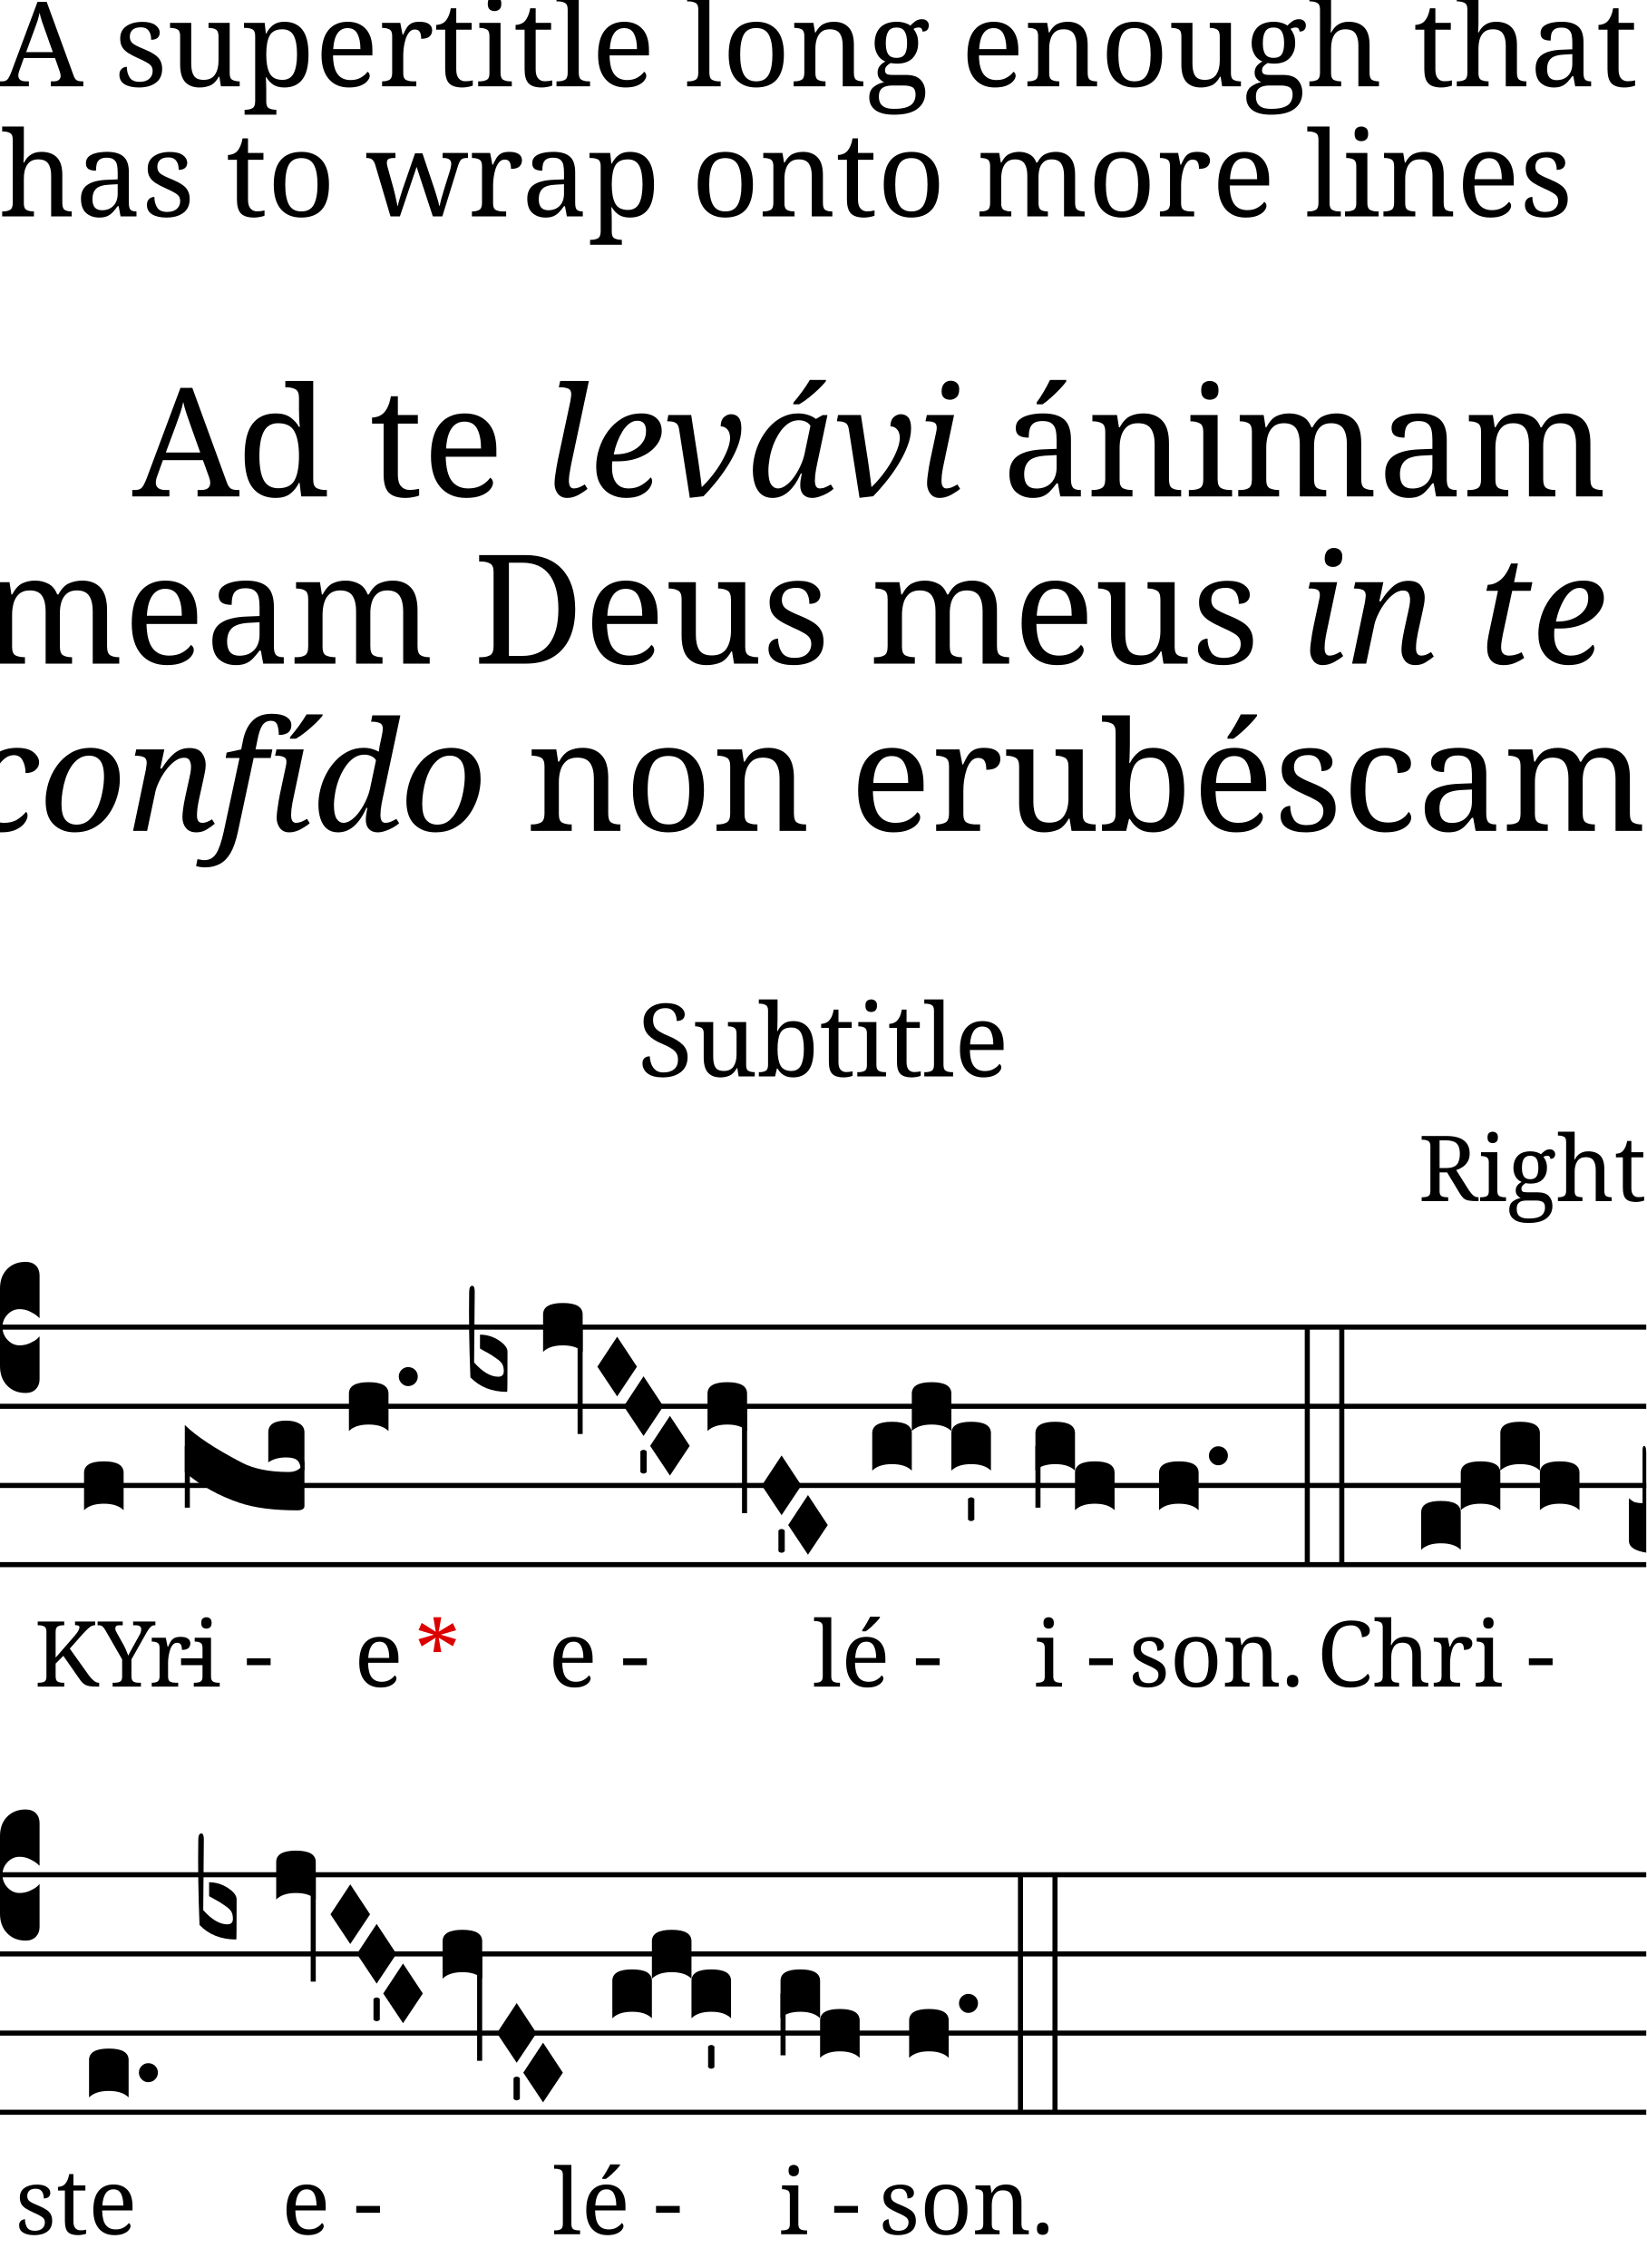
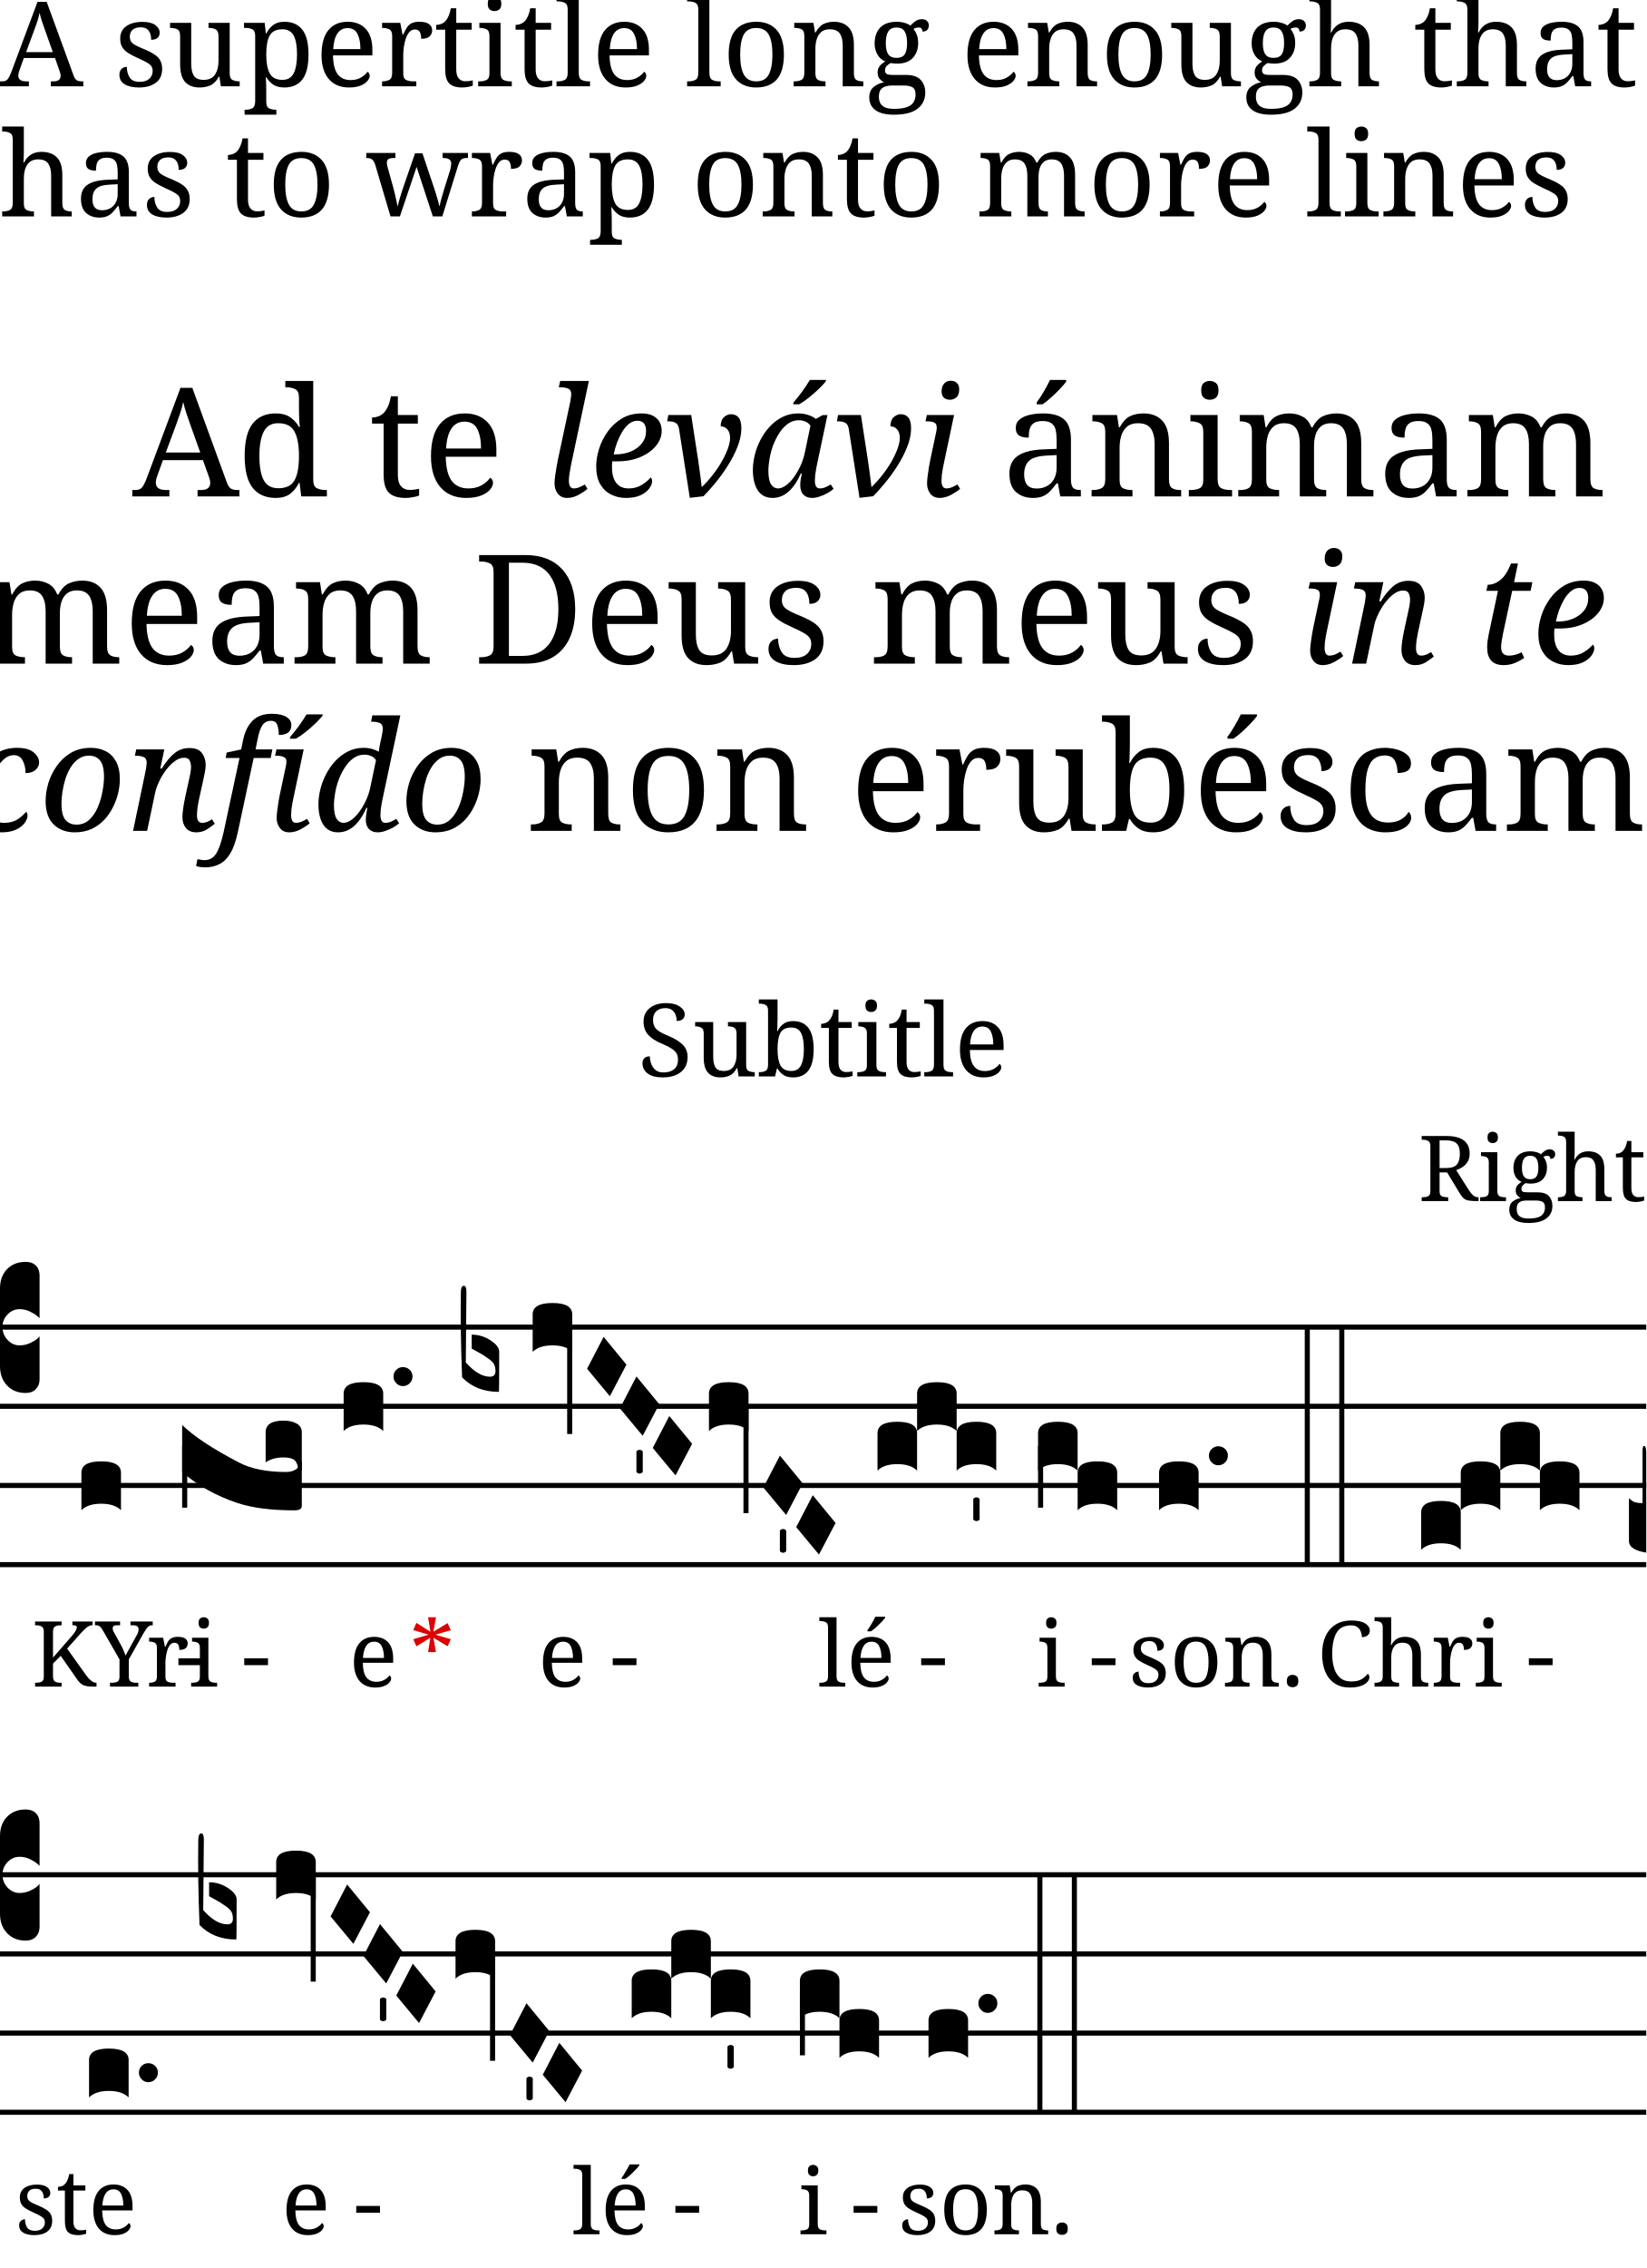
<svg xmlns="http://www.w3.org/2000/svg" xmlns:xlink="http://www.w3.org/1999/xlink" version="1.1" class="Exsurge ChantScore" width="260" height="358.092" viewBox="0 0 260 358.092">
  <g>
    <defs>
      <g id="Mora" class="glyph" transform="scale(0.0625)">
        <path d="M47.478-24c6.957 0 12.793 2.288 17.49 6.883C69.662-12.52 72-6.904 72-.267c0 6.64-2.337 12.352-7.033 17.118C60.27 21.618 54.435 24 47.477 24c-6.26 0-11.748-2.383-16.444-7.15C26.337 12.086 24 6.374 24-.265c0-6.638 2.337-12.255 7.033-16.85C35.73-21.713 41.217-24 47.478-24z">
</path>
      </g>
      <g id="VerticalEpisemaAbove" class="glyph" transform="scale(0.0625)">
        <path d="M-8-4c2 3 6 4 8 4s6-1 8-4v-52c-2-3-6-4-8-4s-6 1-8 4z">
</path>
      </g>
      <g id="PunctumQuadratum" class="glyph" transform="scale(0.0625)">
        <path d="M0-60.906c33.333 0 50 9.635 50 28.906v94.53C39.062 51.595 22.396 46.126 0 46.126s-39.063 5.47-50 16.406V-32c0-19.27 16.667-28.906 50-28.906z">
</path>
      </g>
      <g id="Porrectus1" class="glyph" transform="scale(0.0625)">
        <path d="M233.594 162.875c-58.855 0-107.032-6.25-144.53-18.75C34.895 125.895-11.46 99.855-50 66V-52.75C-21.354-24.625 26.302 6.885 92.97 41.78 123.697 57.928 163.54 66 212.5 66c21.354 0 34.635-9.896 39.844-29.688V151.94c0 7.29-6.25 10.937-18.75 10.937z">
</path>
      </g>
      <g id="None" class="glyph" transform="scale(0.0625)">
        <g>
</g>
      </g>
      <g id="PodatusUpperShort" class="glyph" transform="scale(0.0625)">
        <path d="M-46.094-63.78c13.542 0 24.61 2.473 33.203 7.42C-4.298-51.41 0-43.99 0-34.093V62h-9.375c0-10.938-2.604-19.14-7.812-24.61-5.21-5.468-14.844-8.203-28.907-8.202-18.23 0-33.333 4.166-45.312 12.5v-75.782c0-19.79 15.104-29.687 45.312-29.687z">
</path>
      </g>
      <g id="Flat" class="glyph" transform="scale(0.0625)">
        <path d="M7.813-204.406c4.166 0 6.25 5.208 6.25 15.625L12.5-10.657C33.854 13.302 54.167 25.28 73.438 25.28c9.374 0 14.062-4.686 14.062-14.06 0-6.25-1.042-11.72-3.125-16.407-2.083-4.688-7.03-9.766-14.844-15.235-7.81-5.47-13.02-8.984-15.624-10.547L27.344-45.81V-80.97c17.187 0 33.073 4.82 47.656 14.454C89.583-56.88 96.875-47.376 96.875-38c0 67.708-.26 101.562-.78 101.563-38.543 0-69.532-12.24-92.97-36.72C0-52.322-1.042-123.936 0-188c0-10.937 2.604-16.406 7.813-16.406z">
</path>
      </g>
-       <g id="PunctumInclinatum" class="glyph" transform="scale(0.0625)">
-         <path d="M0-75.78L50 0 0 75-50 0 0-75.78z">
+       <g id="PunctumInclinatumDescendens" class="glyph" transform="scale(0.0625)">
+         <path d="M-7.921-75.365L49.726-5.226 7.84 74.589-49.726 5.226z">
</path>
      </g>
      <g id="VerticalEpisemaBelow" class="glyph" transform="scale(0.0625)">
        <path d="M-8 56c2 3 6 4 8 4s6-1 8-4v-52c-2-3-6-4-8-4s-6 1-8 4z">
</path>
      </g>
      <g id="DoClef" class="glyph" transform="scale(0.0625)">
        <path d="M0 98.406V-97.688C0-118 5.99-134.275 17.97-146.516c11.978-12.24 27.603-18.36 46.874-18.36 10.937 0 19.53 3.126 25.78 9.376s9.376 14.583 9.376 25v107.813l-6.25-5.47c-4.167-3.645-10.287-7.42-18.36-11.327-8.072-3.907-16.796-5.86-26.17-5.86-11.46 0-21.486 4.427-30.08 13.282-8.593 8.854-12.89 19.53-12.89 32.03s4.297 23.308 12.89 32.423c8.594 9.115 18.62 13.672 30.08 13.672 9.374 0 18.098-1.822 26.17-5.468 8.073-3.646 14.193-7.292 18.36-10.938l6.25-6.25V132c0 9.896-3.125 18.1-9.375 24.61-6.25 6.51-14.844 9.765-25.78 9.765-19.272 0-34.897-6.25-46.876-18.75C5.99 135.125 0 118.72 0 98.405z">
</path>
      </g>
      <g id="CustosShort" class="glyph" transform="scale(0.0625)">
        <path d="M34.375-188.125c0-8.333 1.563-12.24 4.688-11.72 3.125.522 4.687 7.033 4.687 19.532v250c-13.542-2.083-24.22-5.468-32.03-10.156C3.905 54.324 0 47.813 0 40V-67.813c5.73 5.21 10.677 8.594 14.844 10.157 5.73 1.562 12.24 2.344 19.53 2.343v-132.812z">
</path>
      </g>
      <style>svg.Exsurge .supertitle{fill:#000;font-family:'Fake', serif;font-size:18.667px;font-kerning:normal}svg.Exsurge .title{fill:#000;font-family:'Fake', serif;font-size:24px;font-kerning:normal}svg.Exsurge .subtitle{fill:#000;font-family:'Fake', serif;font-size:16px;font-kerning:normal}svg.Exsurge .textLeftRight{fill:#000;font-family:'Fake', serif;font-size:14.4px;font-kerning:normal}svg.Exsurge .annotation{fill:#000;font-family:'Fake', serif;font-size:10.667px;font-kerning:normal}svg.Exsurge .dropCap{fill:#000;font-family:'Fake', serif;font-size:64px;font-kerning:normal}svg.Exsurge .aboveLinesText{fill:#000;font-family:'Fake', serif;font-size:16px;font-kerning:normal}svg.Exsurge .choralSign{fill:#000;font-family:'Fake', serif;font-size:9.375px;font-kerning:normal}svg.Exsurge .lyric{fill:#000;font-family:'Fake', serif;font-size:14.4px;font-kerning:normal}svg.Exsurge .translation{fill:#000;font-family:'Fake', serif;font-size:12px;font-kerning:normal}</style>
    </defs>
    <g class="Titles">
      <text x="0" y="13.627" class="supertitle" text-anchor="start" style="">
        <tspan source-index="0" style="">A supertitle long enough that it</tspan>
        <tspan source-index="0" style="newLine: true;" dy="1.1em" x="0">has to wrap onto more lines</tspan>
      </text>
      <text x="260" y="78.382" class="title" text-anchor="end" style="">
        <tspan source-index="0" style="">Ad te </tspan>
        <tspan source-index="9" style="font-style: italic;">levávi</tspan>
        <tspan source-index="19" style=""> ánimam</tspan>
        <tspan source-index="30" style="newLine: 1;" dy="1.1em" x="260">meam Deus meus </tspan>
        <tspan source-index="0" style="font-style: italic;">in te</tspan>
        <tspan source-index="0" style="font-style: italic;newLine: true;" dy="1.1em" x="260">confído</tspan>
        <tspan source-index="65" style=""> non erubéscam</tspan>
      </text>
      <text x="130" y="169.956" class="subtitle" text-anchor="middle" style="">
        <tspan source-index="0" style="">Subtitle</tspan>
      </text>
      <text x="260" y="189.641" class="textRight textLeftRight" text-anchor="end" style="">
        <tspan source-index="0" style="">Right</tspan>
      </text>
    </g>
    <g class="chantLine" transform="translate(0,253.2869)" element-index="0">
      <g class="staffLines">
        <line x1="0" y1="-43.75" x2="260" y2="-43.75" stroke="#000" stroke-width="0.8" class="staffLine">
</line>
        <line x1="0" y1="-31.25" x2="260" y2="-31.25" stroke="#000" stroke-width="0.8" class="staffLine">
</line>
        <line x1="0" y1="-18.75" x2="260" y2="-18.75" stroke="#000" stroke-width="0.8" class="staffLine">
</line>
        <line x1="0" y1="-6.25" x2="260" y2="-6.25" stroke="#000" stroke-width="0.8" class="staffLine">
</line>
      </g>
      <g class="ChantNotationElement DoClef" transform="translate(0,0)">
        <use xlink:href="#DoClef" class="" source-index="1" element-index="-1" x="0" y="-43.75">
</use>
      </g>
-       <g class="ChantNotationElement Punctum" transform="translate(13.2741,0)">
+       <g class="ChantNotationElement Punctum" transform="translate(12.85741,0)">
        <text source-index="5" x="-7.862" y="13.012" class="lyric" text-anchor="start" style="">
          <tspan source-index="0" style="">KY</tspan>
          <tspan source-index="0" style="">-</tspan>
        </text>
        <use xlink:href="#PunctumQuadratum" class=" note" source-index="8" element-index="0" id="note-1" x="3.125" y="-18.75">
</use>
      </g>
-       <g class="ChantNotationElement Porrectus" transform="translate(29.1861,0)">
+       <g class="ChantNotationElement Porrectus" transform="translate(28.76941,0)">
        <text source-index="10" x="-5.688" y="13.012" class="lyric" text-anchor="start" style="">
          <tspan source-index="0" style="">ri</tspan>
          <tspan source-index="0" style="">-</tspan>
        </text>
        <rect x="0" y="-25" width="0.8" height="9.757" fill="#000" class="neumeLine">
</rect>
        <use xlink:href="#Porrectus1" class=" note porrectus porrectus-start" source-index="13" element-index="1" id="note-2" x="3.125" y="-25" transform="scale(1,1)">
</use>
        <use xlink:href="#None" class=" note porrectus porrectus-end" source-index="14" element-index="2" id="note-3" x="18.896" y="-18.75">
</use>
        <use xlink:href="#PodatusUpperShort" class=" note" source-index="15" element-index="3" id="note-4" x="18.896" y="-25">
</use>
      </g>
-       <g class="ChantNotationElement Punctum" transform="translate(55.1067,0)">
+       <g class="ChantNotationElement Punctum" transform="translate(54.27331,0)">
        <text source-index="17" x="0.835" y="13.012" class="lyric" text-anchor="start" style="">
          <tspan source-index="0" style="">e</tspan>
        </text>
        <use xlink:href="#PunctumQuadratum" class=" note" source-index="19" element-index="4" id="note-5" x="3.125" y="-31.25">
</use>
        <use xlink:href="#Mora" class="" x="6.375" y="-35.938">
</use>
      </g>
-       <g class="ChantNotationElement TextOnly" transform="translate(70.2197,0)">
+       <g class="ChantNotationElement TextOnly" transform="translate(69.38631,0)">
        <text source-index="23" x="-4.716" y="13.012" class="directive lyric" text-anchor="start" style="fill: #d00;">
          <tspan source-index="0" style="">*</tspan>
        </text>
        <use xlink:href="#None" class="" source-index="25" element-index="5" x="0" y="0">
</use>
      </g>
-       <g class="ChantNotationElement Accidental" transform="translate(74.0321,0)">
+       <g class="ChantNotationElement Accidental" transform="translate(72.72114,0)">
        <use xlink:href="#Flat" class="" source-index="29" element-index="6" x="0.065" y="-37.5">
</use>
      </g>
-       <g class="ChantNotationElement Climacus" transform="translate(85.77119,0)">
+       <g class="ChantNotationElement Climacus" transform="translate(84.12688,0)">
        <text source-index="27" x="0.835" y="13.012" class="lyric" text-anchor="start" style="">
          <tspan source-index="0" style="">e</tspan>
          <tspan source-index="0" style="">-</tspan>
        </text>
        <use xlink:href="#PunctumQuadratum" class=" note" source-index="31" element-index="7" id="note-6" x="3.125" y="-43.75">
</use>
        <rect x="5.45" y="-43.75" width="0.8" height="16.875" fill="#000" class="neumeLine">
</rect>
-         <use xlink:href="#PunctumInclinatum" class=" note" source-index="33" element-index="8" id="note-7" x="11.7" y="-37.5">
- </use>
-         <use xlink:href="#PunctumInclinatum" class=" note" source-index="34" element-index="9" id="note-8" x="15.867" y="-31.25">
- </use>
-         <use xlink:href="#PunctumInclinatum" class=" note" source-index="36" element-index="10" id="note-9" x="20.033" y="-25">
- </use>
-         <use xlink:href="#VerticalEpisemaBelow" class="" x="15.867" y="-24.375">
- </use>
-       </g>
-       <g class="ChantNotationElement Climacus" transform="translate(111.7392,0)">
+         <use xlink:href="#PunctumInclinatumDescendens" class=" note" source-index="33" element-index="8" id="note-7" x="11.7" y="-37.5">
+ </use>
+         <use xlink:href="#PunctumInclinatumDescendens" class=" note" source-index="34" element-index="9" id="note-8" x="16.887" y="-31.25">
+ </use>
+         <use xlink:href="#PunctumInclinatumDescendens" class=" note" source-index="36" element-index="10" id="note-9" x="22.074" y="-25">
+ </use>
+         <use xlink:href="#VerticalEpisemaBelow" class="" x="16.887" y="-24.375">
+ </use>
+       </g>
+       <g class="ChantNotationElement Climacus" transform="translate(111.9689,0)">
        <use xlink:href="#PunctumQuadratum" class=" note" source-index="37" element-index="11" id="note-10" x="3.125" y="-31.25">
</use>
        <rect x="5.45" y="-31.25" width="0.8" height="16.875" fill="#000" class="neumeLine">
</rect>
-         <use xlink:href="#PunctumInclinatum" class=" note" source-index="39" element-index="12" id="note-11" x="11.7" y="-18.75">
- </use>
-         <use xlink:href="#PunctumInclinatum" class=" note" source-index="41" element-index="13" id="note-12" x="15.867" y="-12.5">
+         <use xlink:href="#PunctumInclinatumDescendens" class=" note" source-index="39" element-index="12" id="note-11" x="11.7" y="-18.75">
+ </use>
+         <use xlink:href="#PunctumInclinatumDescendens" class=" note" source-index="41" element-index="13" id="note-12" x="16.887" y="-12.5">
</use>
        <use xlink:href="#VerticalEpisemaBelow" class="" x="11.7" y="-11.875">
</use>
      </g>
-       <g class="ChantNotationElement Torculus" transform="translate(137.7549,0)">
+       <g class="ChantNotationElement Torculus" transform="translate(138.5883,0)">
        <text source-index="43" x="-9.374" y="13.012" class="lyric" text-anchor="start" style="">
          <tspan source-index="0" style="">lé</tspan>
          <tspan source-index="0" style="">-</tspan>
        </text>
        <use xlink:href="#PunctumQuadratum" class=" note" source-index="46" element-index="14" id="note-13" x="3.125" y="-25">
</use>
        <use xlink:href="#PunctumQuadratum" class=" note" source-index="47" element-index="15" id="note-14" x="9.375" y="-31.25">
</use>
        <use xlink:href="#PunctumQuadratum" class=" note" source-index="48" element-index="16" id="note-15" x="15.625" y="-25">
</use>
        <use xlink:href="#VerticalEpisemaBelow" class="" x="15.625" y="-16.875">
</use>
      </g>
-       <g class="ChantNotationElement Clivis" transform="translate(163.529,0)">
+       <g class="ChantNotationElement Clivis" transform="translate(163.9457,0)">
        <text source-index="51" x="-0.23" y="13.012" class="lyric" text-anchor="start" style="">
          <tspan source-index="0" style="">i</tspan>
          <tspan source-index="0" style="">-</tspan>
        </text>
        <rect x="0" y="-25" width="0.8" height="9.757" fill="#000" class="neumeLine">
</rect>
        <use xlink:href="#PunctumQuadratum" class=" note" source-index="53" element-index="17" id="note-16" x="3.125" y="-25">
</use>
        <use xlink:href="#PunctumQuadratum" class=" note" source-index="54" element-index="18" id="note-17" x="9.375" y="-18.75">
</use>
      </g>
      <g class="ChantNotationElement Punctum" transform="translate(183.0531,0)">
        <text source-index="56" x="-4.795" y="13.012" class="lyric" text-anchor="start" style="">
          <tspan source-index="0" style="">son.</tspan>
        </text>
        <use xlink:href="#PunctumQuadratum" class=" note" source-index="61" element-index="19" id="note-18" x="3.125" y="-18.75">
</use>
        <use xlink:href="#Mora" class="" x="6.375" y="-23.438">
</use>
      </g>
      <g class="ChantNotationElement DoubleBar" transform="translate(206.0656,0)">
        <rect x="0" y="-43.75" width="0.8" height="37.5" fill="#000" class="dividerLine" source-index="66" element-index="20" source="[object Object]">
</rect>
        <rect x="5.45" y="-43.75" width="0.8" height="37.5" fill="#000" class="dividerLine" source-index="66" element-index="20" source="[object Object]">
</rect>
      </g>
      <g class="ChantNotationElement Punctum" transform="translate(224.4531,0)">
        <text source-index="70" x="-16.473" y="13.012" class="lyric" text-anchor="start" style="">
          <tspan source-index="0" style="">Chri</tspan>
          <tspan source-index="0" style="">-</tspan>
        </text>
        <use xlink:href="#PunctumQuadratum" class=" note" source-index="75" element-index="21" id="note-19" x="3.125" y="-12.5">
</use>
      </g>
      <g class="ChantNotationElement Torculus" transform="translate(230.7031,0)">
        <use xlink:href="#PunctumQuadratum" class=" note" source-index="77" element-index="22" id="note-20" x="3.125" y="-18.75">
</use>
        <use xlink:href="#PunctumQuadratum" class=" note" source-index="78" element-index="23" id="note-21" x="9.375" y="-25">
</use>
        <use xlink:href="#PunctumQuadratum" class=" note" source-index="79" element-index="24" id="note-22" x="15.625" y="-18.75">
</use>
      </g>
      <g class="ChantNotationElement Custos" transform="translate(257.2656,0)">
        <use xlink:href="#CustosShort" class="" x="0" y="-12.5">
</use>
      </g>
    </g>
    <g class="chantLine" transform="translate(0,339.7519)" element-index="1">
      <g class="staffLines">
        <line x1="0" y1="-43.75" x2="260" y2="-43.75" stroke="#000" stroke-width="0.8" class="staffLine">
</line>
        <line x1="0" y1="-31.25" x2="260" y2="-31.25" stroke="#000" stroke-width="0.8" class="staffLine">
</line>
        <line x1="0" y1="-18.75" x2="260" y2="-18.75" stroke="#000" stroke-width="0.8" class="staffLine">
</line>
        <line x1="0" y1="-6.25" x2="260" y2="-6.25" stroke="#000" stroke-width="0.8" class="staffLine">
</line>
      </g>
      <g class="ChantNotationElement DoClef" transform="translate(0,0)">
        <use xlink:href="#DoClef" class="" source-index="1" element-index="-1" x="0" y="-43.75">
</use>
      </g>
      <g class="ChantNotationElement Punctum" transform="translate(14.0625,0)">
        <text source-index="81" x="-11.678" y="13.012" class="lyric" text-anchor="start" style="">
          <tspan source-index="0" style="">ste</tspan>
        </text>
        <use xlink:href="#PunctumQuadratum" class=" note" source-index="85" element-index="25" id="note-23" x="3.125" y="-12.5">
</use>
        <use xlink:href="#Mora" class="" x="6.375" y="-12.5">
</use>
      </g>
      <g class="ChantNotationElement Accidental" transform="translate(31.25,0)">
        <use xlink:href="#Flat" class="" source-index="91" element-index="26" x="0.065" y="-37.5">
</use>
      </g>
      <g class="ChantNotationElement Climacus" transform="translate(43.61981,0)">
        <text source-index="89" x="0.835" y="13.012" class="lyric" text-anchor="start" style="">
          <tspan source-index="0" style="">e</tspan>
          <tspan source-index="0" style="">-</tspan>
        </text>
        <use xlink:href="#PunctumQuadratum" class=" note" source-index="93" element-index="27" id="note-24" x="3.125" y="-43.75">
</use>
        <rect x="5.45" y="-43.75" width="0.8" height="16.875" fill="#000" class="neumeLine">
</rect>
-         <use xlink:href="#PunctumInclinatum" class=" note" source-index="95" element-index="28" id="note-25" x="11.7" y="-37.5">
- </use>
-         <use xlink:href="#PunctumInclinatum" class=" note" source-index="96" element-index="29" id="note-26" x="15.867" y="-31.25">
- </use>
-         <use xlink:href="#PunctumInclinatum" class=" note" source-index="98" element-index="30" id="note-27" x="20.033" y="-25">
- </use>
-         <use xlink:href="#VerticalEpisemaBelow" class="" x="15.867" y="-24.375">
- </use>
-       </g>
-       <g class="ChantNotationElement Climacus" transform="translate(69.90315,0)">
+         <use xlink:href="#PunctumInclinatumDescendens" class=" note" source-index="95" element-index="28" id="note-25" x="11.7" y="-37.5">
+ </use>
+         <use xlink:href="#PunctumInclinatumDescendens" class=" note" source-index="96" element-index="29" id="note-26" x="16.887" y="-31.25">
+ </use>
+         <use xlink:href="#PunctumInclinatumDescendens" class=" note" source-index="98" element-index="30" id="note-27" x="22.074" y="-25">
+ </use>
+         <use xlink:href="#VerticalEpisemaBelow" class="" x="16.887" y="-24.375">
+ </use>
+       </g>
+       <g class="ChantNotationElement Climacus" transform="translate(71.94385,0)">
        <use xlink:href="#PunctumQuadratum" class=" note" source-index="99" element-index="31" id="note-28" x="3.125" y="-31.25">
</use>
        <rect x="5.45" y="-31.25" width="0.8" height="16.875" fill="#000" class="neumeLine">
</rect>
-         <use xlink:href="#PunctumInclinatum" class=" note" source-index="101" element-index="32" id="note-29" x="11.7" y="-18.75">
- </use>
-         <use xlink:href="#PunctumInclinatum" class=" note" source-index="103" element-index="33" id="note-30" x="15.867" y="-12.5">
+         <use xlink:href="#PunctumInclinatumDescendens" class=" note" source-index="101" element-index="32" id="note-29" x="11.7" y="-18.75">
+ </use>
+         <use xlink:href="#PunctumInclinatumDescendens" class=" note" source-index="103" element-index="33" id="note-30" x="16.887" y="-12.5">
</use>
        <use xlink:href="#VerticalEpisemaBelow" class="" x="11.7" y="-11.875">
</use>
      </g>
-       <g class="ChantNotationElement Torculus" transform="translate(96.70731,0)">
+       <g class="ChantNotationElement Torculus" transform="translate(99.76837,0)">
        <text source-index="105" x="-9.374" y="13.012" class="lyric" text-anchor="start" style="">
          <tspan source-index="0" style="">lé</tspan>
          <tspan source-index="0" style="">-</tspan>
        </text>
        <use xlink:href="#PunctumQuadratum" class=" note" source-index="108" element-index="34" id="note-31" x="3.125" y="-25">
</use>
        <use xlink:href="#PunctumQuadratum" class=" note" source-index="109" element-index="35" id="note-32" x="9.375" y="-31.25">
</use>
        <use xlink:href="#PunctumQuadratum" class=" note" source-index="110" element-index="36" id="note-33" x="15.625" y="-25">
</use>
        <use xlink:href="#VerticalEpisemaBelow" class="" x="15.625" y="-16.875">
</use>
      </g>
-       <g class="ChantNotationElement Clivis" transform="translate(123.2698,0)">
+       <g class="ChantNotationElement Clivis" transform="translate(126.3309,0)">
        <text source-index="113" x="-0.23" y="13.012" class="lyric" text-anchor="start" style="">
          <tspan source-index="0" style="">i</tspan>
          <tspan source-index="0" style="">-</tspan>
        </text>
        <rect x="0" y="-25" width="0.8" height="9.757" fill="#000" class="neumeLine">
</rect>
        <use xlink:href="#PunctumQuadratum" class=" note" source-index="115" element-index="37" id="note-34" x="3.125" y="-25">
</use>
        <use xlink:href="#PunctumQuadratum" class=" note" source-index="116" element-index="38" id="note-35" x="9.375" y="-18.75">
</use>
      </g>
-       <g class="ChantNotationElement Punctum" transform="translate(143.5823,0)">
+       <g class="ChantNotationElement Punctum" transform="translate(146.6434,0)">
        <text source-index="118" x="-4.795" y="13.012" class="lyric" text-anchor="start" style="">
          <tspan source-index="0" style="">son.</tspan>
        </text>
        <use xlink:href="#PunctumQuadratum" class=" note" source-index="123" element-index="39" id="note-36" x="3.125" y="-18.75">
</use>
        <use xlink:href="#Mora" class="" x="6.375" y="-23.438">
</use>
      </g>
-       <g class="ChantNotationElement DoubleBar" transform="translate(160.7698,0)">
+       <g class="ChantNotationElement DoubleBar" transform="translate(163.8309,0)">
        <rect x="0" y="-43.75" width="0.8" height="37.5" fill="#000" class="dividerLine" source-index="128" element-index="40" source="[object Object]">
</rect>
        <rect x="5.45" y="-43.75" width="0.8" height="37.5" fill="#000" class="dividerLine" source-index="128" element-index="40" source="[object Object]">
</rect>
      </g>
    </g>
  </g>
</svg>
